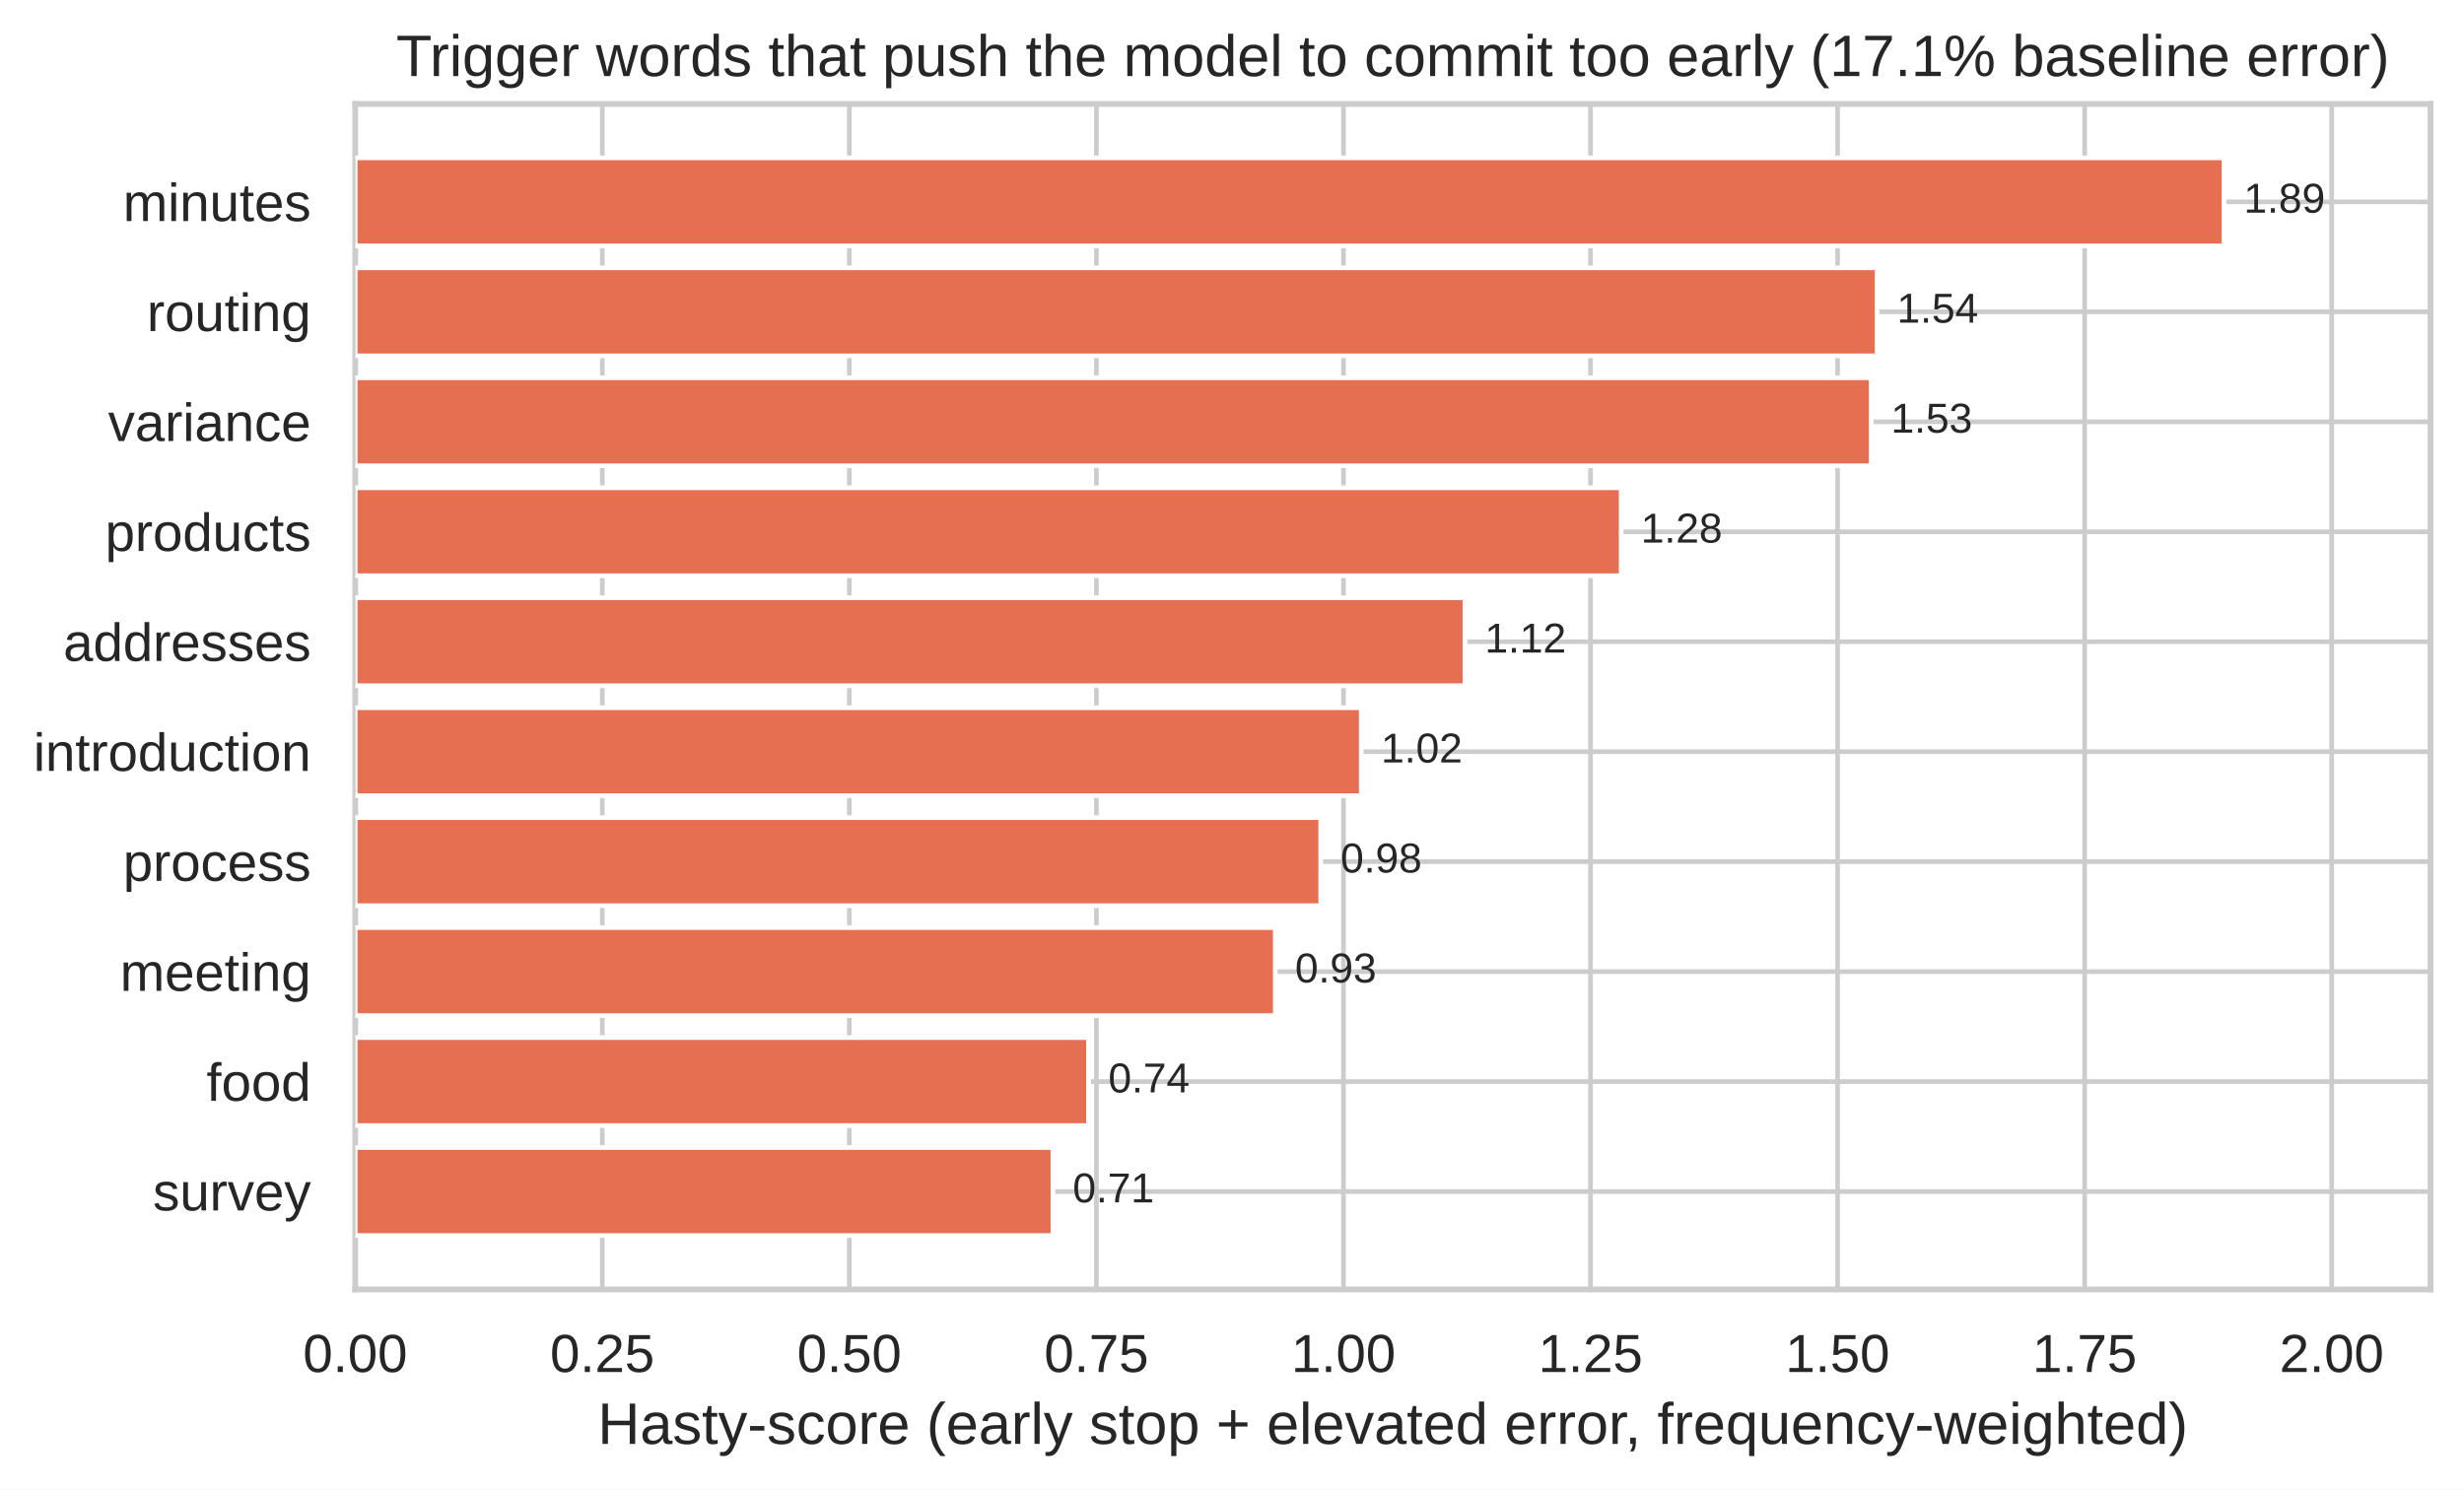
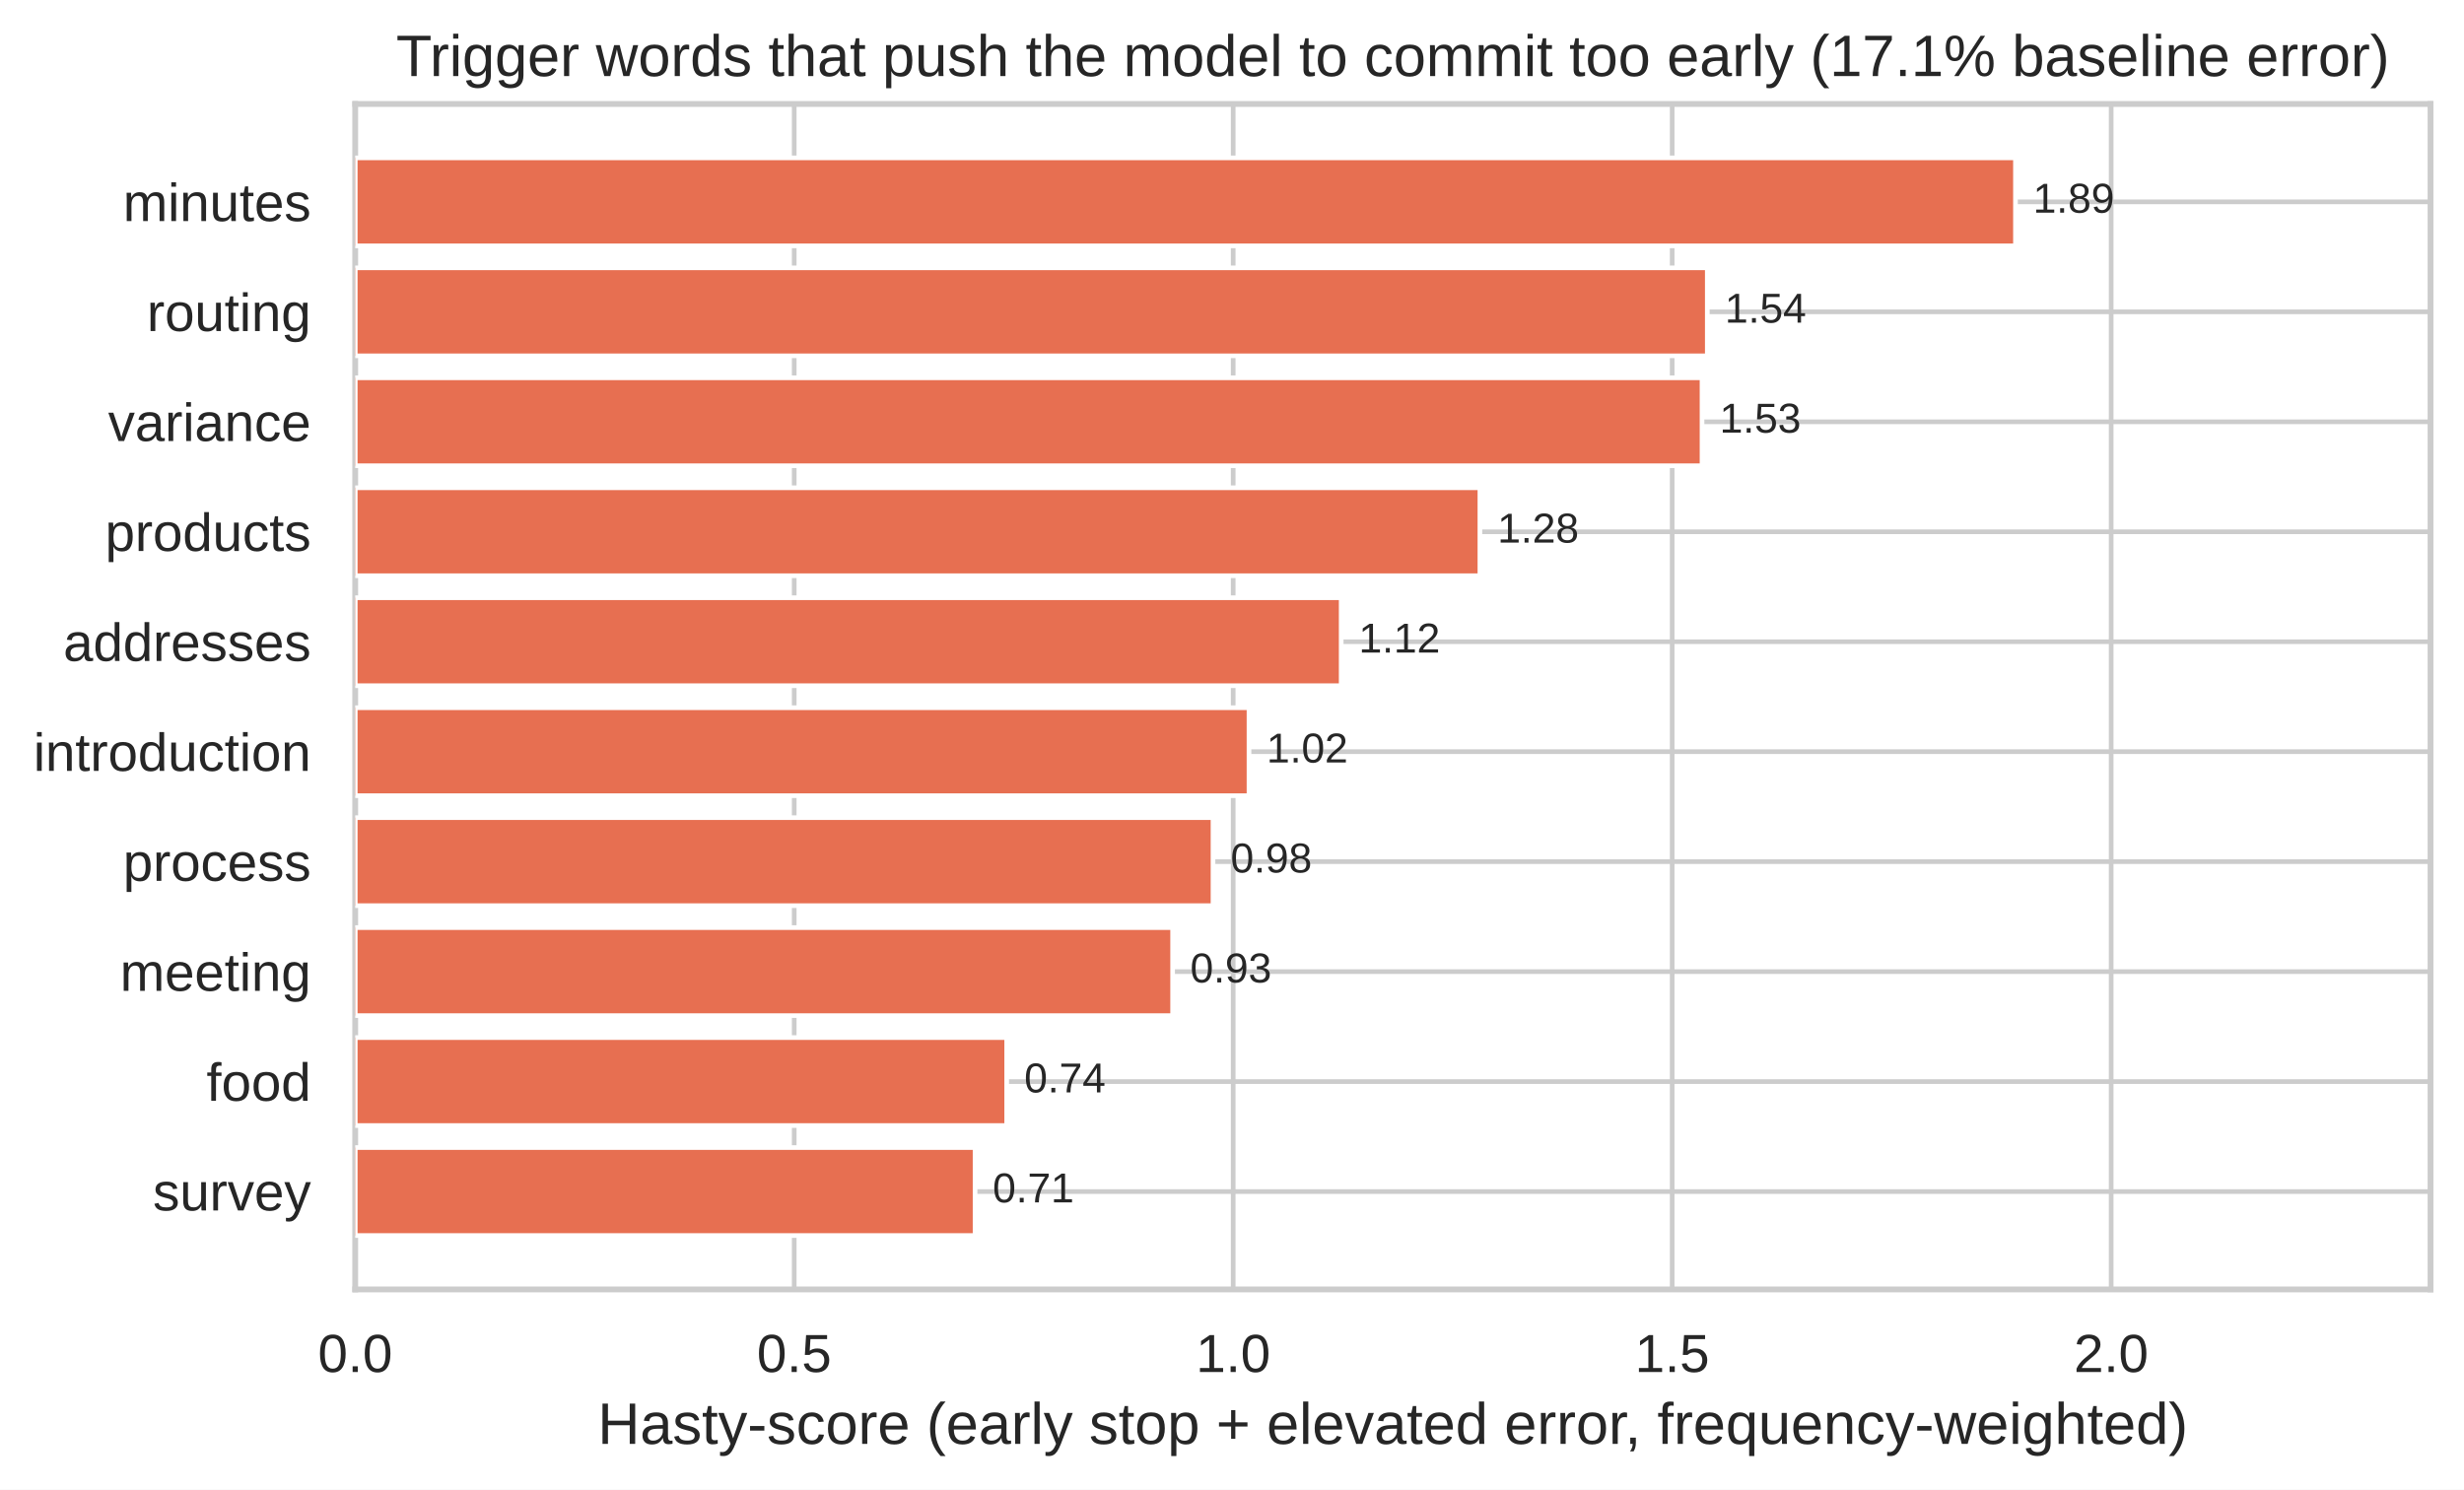
<svg xmlns="http://www.w3.org/2000/svg" width="530.008pt" height="320.484pt" viewBox="0 0 530.008 320.484" version="1.1">
  <defs>
    <style type="text/css">*{stroke-linejoin: round; stroke-linecap: butt}</style>
  </defs>
  <g id="figure_1">
    <g id="patch_1">
      <path d="M 0 320.484  L 530.008 320.484  L 530.008 0  L 0 0  z " style="fill: #ffffff" />
    </g>
    <g id="axes_1">
      <g id="patch_2">
        <path d="M 76.408 277.396  L 522.808 277.396  L 522.808 22.372  L 76.408 22.372  z " style="fill: #ffffff" />
      </g>
      <g id="matplotlib.axis_1">
        <g id="xtick_1">
          <g id="line2d_1">
-             <path d="M 76.408 277.396  L 76.408 22.372  " clip-path="url(#p4c1143c732)" style="fill: none; stroke: #cccccc; stroke-linecap: round" />
+             <path d="M 76.408 277.396  L 76.408 22.372  " clip-path="url(#p5f99e445b0)" style="fill: none; stroke: #cccccc; stroke-linecap: round" />
          </g>
          <g id="text_1">
-             <text style="fill: #262626; font: 11.55px 'Arial', 'DejaVu Sans', 'Liberation Sans', 'Bitstream Vera Sans', sans-serif; text-anchor: middle" x="76.408" y="295.164" transform="rotate(-0 76.40809 295.1637)">0.00</text>
+             <text style="font-size: 11.55px; font-family: 'Arial', 'DejaVu Sans', 'Liberation Sans', 'Bitstream Vera Sans', sans-serif; text-anchor: middle; fill: #262626" x="76.408" y="295.164" transform="rotate(-0 76.40809 295.1637)">0.0</text>
          </g>
        </g>
        <g id="xtick_2">
          <g id="line2d_2">
-             <path d="M 129.551 277.396  L 129.551 22.372  " clip-path="url(#p4c1143c732)" style="fill: none; stroke: #cccccc; stroke-linecap: round" />
+             <path d="M 170.834 277.396  L 170.834 22.372  " clip-path="url(#p5f99e445b0)" style="fill: none; stroke: #cccccc; stroke-linecap: round" />
          </g>
          <g id="text_2">
-             <text style="fill: #262626; font: 11.55px 'Arial', 'DejaVu Sans', 'Liberation Sans', 'Bitstream Vera Sans', sans-serif; text-anchor: middle" x="129.551" y="295.164" transform="rotate(-0 129.5509 295.1637)">0.25</text>
+             <text style="font-size: 11.55px; font-family: 'Arial', 'DejaVu Sans', 'Liberation Sans', 'Bitstream Vera Sans', sans-serif; text-anchor: middle; fill: #262626" x="170.834" y="295.164" transform="rotate(-0 170.8343 295.1637)">0.5</text>
          </g>
        </g>
        <g id="xtick_3">
          <g id="line2d_3">
-             <path d="M 182.694 277.396  L 182.694 22.372  " clip-path="url(#p4c1143c732)" style="fill: none; stroke: #cccccc; stroke-linecap: round" />
+             <path d="M 265.261 277.396  L 265.261 22.372  " clip-path="url(#p5f99e445b0)" style="fill: none; stroke: #cccccc; stroke-linecap: round" />
          </g>
          <g id="text_3">
-             <text style="fill: #262626; font: 11.55px 'Arial', 'DejaVu Sans', 'Liberation Sans', 'Bitstream Vera Sans', sans-serif; text-anchor: middle" x="182.694" y="295.164" transform="rotate(-0 182.6938 295.1637)">0.50</text>
+             <text style="font-size: 11.55px; font-family: 'Arial', 'DejaVu Sans', 'Liberation Sans', 'Bitstream Vera Sans', sans-serif; text-anchor: middle; fill: #262626" x="265.261" y="295.164" transform="rotate(-0 265.2605 295.1637)">1.0</text>
          </g>
        </g>
        <g id="xtick_4">
          <g id="line2d_4">
-             <path d="M 235.837 277.396  L 235.837 22.372  " clip-path="url(#p4c1143c732)" style="fill: none; stroke: #cccccc; stroke-linecap: round" />
+             <path d="M 359.687 277.396  L 359.687 22.372  " clip-path="url(#p5f99e445b0)" style="fill: none; stroke: #cccccc; stroke-linecap: round" />
          </g>
          <g id="text_4">
-             <text style="fill: #262626; font: 11.55px 'Arial', 'DejaVu Sans', 'Liberation Sans', 'Bitstream Vera Sans', sans-serif; text-anchor: middle" x="235.837" y="295.164" transform="rotate(-0 235.8367 295.1637)">0.75</text>
+             <text style="font-size: 11.55px; font-family: 'Arial', 'DejaVu Sans', 'Liberation Sans', 'Bitstream Vera Sans', sans-serif; text-anchor: middle; fill: #262626" x="359.687" y="295.164" transform="rotate(-0 359.6868 295.1637)">1.5</text>
          </g>
        </g>
        <g id="xtick_5">
          <g id="line2d_5">
-             <path d="M 288.98 277.396  L 288.98 22.372  " clip-path="url(#p4c1143c732)" style="fill: none; stroke: #cccccc; stroke-linecap: round" />
+             <path d="M 454.113 277.396  L 454.113 22.372  " clip-path="url(#p5f99e445b0)" style="fill: none; stroke: #cccccc; stroke-linecap: round" />
          </g>
          <g id="text_5">
-             <text style="fill: #262626; font: 11.55px 'Arial', 'DejaVu Sans', 'Liberation Sans', 'Bitstream Vera Sans', sans-serif; text-anchor: middle" x="288.98" y="295.164" transform="rotate(-0 288.9795 295.1637)">1.00</text>
-           </g>
-         </g>
-         <g id="xtick_6">
-           <g id="line2d_6">
-             <path d="M 342.122 277.396  L 342.122 22.372  " clip-path="url(#p4c1143c732)" style="fill: none; stroke: #cccccc; stroke-linecap: round" />
-           </g>
-           <g id="text_6">
-             <text style="fill: #262626; font: 11.55px 'Arial', 'DejaVu Sans', 'Liberation Sans', 'Bitstream Vera Sans', sans-serif; text-anchor: middle" x="342.122" y="295.164" transform="rotate(-0 342.1224 295.1637)">1.25</text>
-           </g>
-         </g>
-         <g id="xtick_7">
-           <g id="line2d_7">
-             <path d="M 395.265 277.396  L 395.265 22.372  " clip-path="url(#p4c1143c732)" style="fill: none; stroke: #cccccc; stroke-linecap: round" />
-           </g>
-           <g id="text_7">
-             <text style="fill: #262626; font: 11.55px 'Arial', 'DejaVu Sans', 'Liberation Sans', 'Bitstream Vera Sans', sans-serif; text-anchor: middle" x="395.265" y="295.164" transform="rotate(-0 395.2652 295.1637)">1.50</text>
-           </g>
-         </g>
-         <g id="xtick_8">
-           <g id="line2d_8">
-             <path d="M 448.408 277.396  L 448.408 22.372  " clip-path="url(#p4c1143c732)" style="fill: none; stroke: #cccccc; stroke-linecap: round" />
-           </g>
-           <g id="text_8">
-             <text style="fill: #262626; font: 11.55px 'Arial', 'DejaVu Sans', 'Liberation Sans', 'Bitstream Vera Sans', sans-serif; text-anchor: middle" x="448.408" y="295.164" transform="rotate(-0 448.4081 295.1637)">1.75</text>
-           </g>
-         </g>
-         <g id="xtick_9">
-           <g id="line2d_9">
-             <path d="M 501.551 277.396  L 501.551 22.372  " clip-path="url(#p4c1143c732)" style="fill: none; stroke: #cccccc; stroke-linecap: round" />
-           </g>
-           <g id="text_9">
-             <text style="fill: #262626; font: 11.55px 'Arial', 'DejaVu Sans', 'Liberation Sans', 'Bitstream Vera Sans', sans-serif; text-anchor: middle" x="501.551" y="295.164" transform="rotate(-0 501.5509 295.1637)">2.00</text>
-           </g>
-         </g>
-         <g id="text_10">
-           <text style="fill: #262626; font: 12.6px 'Arial', 'DejaVu Sans', 'Liberation Sans', 'Bitstream Vera Sans', sans-serif; text-anchor: middle" x="299.608" y="310.632" transform="rotate(-0 299.6081 310.6316)">Hasty-score (early stop + elevated error, frequency-weighted)</text>
+             <text style="font-size: 11.55px; font-family: 'Arial', 'DejaVu Sans', 'Liberation Sans', 'Bitstream Vera Sans', sans-serif; text-anchor: middle; fill: #262626" x="454.113" y="295.164" transform="rotate(-0 454.113 295.1637)">2.0</text>
+           </g>
+         </g>
+         <g id="text_6">
+           <text style="font-size: 12.6px; font-family: 'Arial', 'DejaVu Sans', 'Liberation Sans', 'Bitstream Vera Sans', sans-serif; text-anchor: middle; fill: #262626" x="299.608" y="310.632" transform="rotate(-0 299.6081 310.6316)">Hasty-score (early stop + elevated error, frequency-weighted)</text>
        </g>
      </g>
      <g id="matplotlib.axis_2">
        <g id="ytick_1">
+           <g id="line2d_6">
+             <path d="M 76.408 256.342  L 522.808 256.342  " clip-path="url(#p5f99e445b0)" style="fill: none; stroke: #cccccc; stroke-linecap: round" />
+           </g>
+           <g id="text_7">
+             <text style="font-size: 11.55px; font-family: 'Arial', 'DejaVu Sans', 'Liberation Sans', 'Bitstream Vera Sans', sans-serif; text-anchor: end; fill: #262626" x="66.908" y="260.408" transform="rotate(-0 66.90809 260.4075)">survey</text>
+           </g>
+         </g>
+         <g id="ytick_2">
+           <g id="line2d_7">
+             <path d="M 76.408 232.684  L 522.808 232.684  " clip-path="url(#p5f99e445b0)" style="fill: none; stroke: #cccccc; stroke-linecap: round" />
+           </g>
+           <g id="text_8">
+             <text style="font-size: 11.55px; font-family: 'Arial', 'DejaVu Sans', 'Liberation Sans', 'Bitstream Vera Sans', sans-serif; text-anchor: end; fill: #262626" x="66.908" y="236.818" transform="rotate(-0 66.90809 236.818)">food</text>
+           </g>
+         </g>
+         <g id="ytick_3">
+           <g id="line2d_8">
+             <path d="M 76.408 209.027  L 522.808 209.027  " clip-path="url(#p5f99e445b0)" style="fill: none; stroke: #cccccc; stroke-linecap: round" />
+           </g>
+           <g id="text_9">
+             <text style="font-size: 11.55px; font-family: 'Arial', 'DejaVu Sans', 'Liberation Sans', 'Bitstream Vera Sans', sans-serif; text-anchor: end; fill: #262626" x="66.908" y="213.161" transform="rotate(-0 66.90809 213.1609)">meeting</text>
+           </g>
+         </g>
+         <g id="ytick_4">
+           <g id="line2d_9">
+             <path d="M 76.408 185.37  L 522.808 185.37  " clip-path="url(#p5f99e445b0)" style="fill: none; stroke: #cccccc; stroke-linecap: round" />
+           </g>
+           <g id="text_10">
+             <text style="font-size: 11.55px; font-family: 'Arial', 'DejaVu Sans', 'Liberation Sans', 'Bitstream Vera Sans', sans-serif; text-anchor: end; fill: #262626" x="66.908" y="189.504" transform="rotate(-0 66.90809 189.5038)">process</text>
+           </g>
+         </g>
+         <g id="ytick_5">
          <g id="line2d_10">
-             <path d="M 76.408 256.342  L 522.808 256.342  " clip-path="url(#p4c1143c732)" style="fill: none; stroke: #cccccc; stroke-linecap: round" />
+             <path d="M 76.408 161.713  L 522.808 161.713  " clip-path="url(#p5f99e445b0)" style="fill: none; stroke: #cccccc; stroke-linecap: round" />
          </g>
          <g id="text_11">
-             <text style="fill: #262626; font: 11.55px 'Arial', 'DejaVu Sans', 'Liberation Sans', 'Bitstream Vera Sans', sans-serif; text-anchor: end" x="66.908" y="260.408" transform="rotate(-0 66.90809 260.4075)">survey</text>
-           </g>
-         </g>
-         <g id="ytick_2">
+             <text style="font-size: 11.55px; font-family: 'Arial', 'DejaVu Sans', 'Liberation Sans', 'Bitstream Vera Sans', sans-serif; text-anchor: end; fill: #262626" x="66.908" y="165.847" transform="rotate(-0 66.90809 165.8466)">introduction</text>
+           </g>
+         </g>
+         <g id="ytick_6">
          <g id="line2d_11">
-             <path d="M 76.408 232.684  L 522.808 232.684  " clip-path="url(#p4c1143c732)" style="fill: none; stroke: #cccccc; stroke-linecap: round" />
+             <path d="M 76.408 138.056  L 522.808 138.056  " clip-path="url(#p5f99e445b0)" style="fill: none; stroke: #cccccc; stroke-linecap: round" />
          </g>
          <g id="text_12">
-             <text style="fill: #262626; font: 11.55px 'Arial', 'DejaVu Sans', 'Liberation Sans', 'Bitstream Vera Sans', sans-serif; text-anchor: end" x="66.908" y="236.818" transform="rotate(-0 66.90809 236.818)">food</text>
-           </g>
-         </g>
-         <g id="ytick_3">
+             <text style="font-size: 11.55px; font-family: 'Arial', 'DejaVu Sans', 'Liberation Sans', 'Bitstream Vera Sans', sans-serif; text-anchor: end; fill: #262626" x="66.908" y="142.189" transform="rotate(-0 66.90809 142.1895)">addresses</text>
+           </g>
+         </g>
+         <g id="ytick_7">
          <g id="line2d_12">
-             <path d="M 76.408 209.027  L 522.808 209.027  " clip-path="url(#p4c1143c732)" style="fill: none; stroke: #cccccc; stroke-linecap: round" />
+             <path d="M 76.408 114.399  L 522.808 114.399  " clip-path="url(#p5f99e445b0)" style="fill: none; stroke: #cccccc; stroke-linecap: round" />
          </g>
          <g id="text_13">
-             <text style="fill: #262626; font: 11.55px 'Arial', 'DejaVu Sans', 'Liberation Sans', 'Bitstream Vera Sans', sans-serif; text-anchor: end" x="66.908" y="213.161" transform="rotate(-0 66.90809 213.1609)">meeting</text>
-           </g>
-         </g>
-         <g id="ytick_4">
+             <text style="font-size: 11.55px; font-family: 'Arial', 'DejaVu Sans', 'Liberation Sans', 'Bitstream Vera Sans', sans-serif; text-anchor: end; fill: #262626" x="66.908" y="118.532" transform="rotate(-0 66.90809 118.5323)">products</text>
+           </g>
+         </g>
+         <g id="ytick_8">
          <g id="line2d_13">
-             <path d="M 76.408 185.37  L 522.808 185.37  " clip-path="url(#p4c1143c732)" style="fill: none; stroke: #cccccc; stroke-linecap: round" />
+             <path d="M 76.408 90.742  L 522.808 90.742  " clip-path="url(#p5f99e445b0)" style="fill: none; stroke: #cccccc; stroke-linecap: round" />
          </g>
          <g id="text_14">
-             <text style="fill: #262626; font: 11.55px 'Arial', 'DejaVu Sans', 'Liberation Sans', 'Bitstream Vera Sans', sans-serif; text-anchor: end" x="66.908" y="189.504" transform="rotate(-0 66.90809 189.5038)">process</text>
-           </g>
-         </g>
-         <g id="ytick_5">
+             <text style="font-size: 11.55px; font-family: 'Arial', 'DejaVu Sans', 'Liberation Sans', 'Bitstream Vera Sans', sans-serif; text-anchor: end; fill: #262626" x="66.908" y="94.875" transform="rotate(-0 66.90809 94.87519)">variance</text>
+           </g>
+         </g>
+         <g id="ytick_9">
          <g id="line2d_14">
-             <path d="M 76.408 161.713  L 522.808 161.713  " clip-path="url(#p4c1143c732)" style="fill: none; stroke: #cccccc; stroke-linecap: round" />
+             <path d="M 76.408 67.084  L 522.808 67.084  " clip-path="url(#p5f99e445b0)" style="fill: none; stroke: #cccccc; stroke-linecap: round" />
          </g>
          <g id="text_15">
-             <text style="fill: #262626; font: 11.55px 'Arial', 'DejaVu Sans', 'Liberation Sans', 'Bitstream Vera Sans', sans-serif; text-anchor: end" x="66.908" y="165.847" transform="rotate(-0 66.90809 165.8466)">introduction</text>
-           </g>
-         </g>
-         <g id="ytick_6">
+             <text style="font-size: 11.55px; font-family: 'Arial', 'DejaVu Sans', 'Liberation Sans', 'Bitstream Vera Sans', sans-serif; text-anchor: end; fill: #262626" x="66.908" y="71.218" transform="rotate(-0 66.90809 71.21804)">routing</text>
+           </g>
+         </g>
+         <g id="ytick_10">
          <g id="line2d_15">
-             <path d="M 76.408 138.056  L 522.808 138.056  " clip-path="url(#p4c1143c732)" style="fill: none; stroke: #cccccc; stroke-linecap: round" />
+             <path d="M 76.408 43.427  L 522.808 43.427  " clip-path="url(#p5f99e445b0)" style="fill: none; stroke: #cccccc; stroke-linecap: round" />
          </g>
          <g id="text_16">
-             <text style="fill: #262626; font: 11.55px 'Arial', 'DejaVu Sans', 'Liberation Sans', 'Bitstream Vera Sans', sans-serif; text-anchor: end" x="66.908" y="142.189" transform="rotate(-0 66.90809 142.1895)">addresses</text>
-           </g>
-         </g>
-         <g id="ytick_7">
-           <g id="line2d_16">
-             <path d="M 76.408 114.399  L 522.808 114.399  " clip-path="url(#p4c1143c732)" style="fill: none; stroke: #cccccc; stroke-linecap: round" />
-           </g>
-           <g id="text_17">
-             <text style="fill: #262626; font: 11.55px 'Arial', 'DejaVu Sans', 'Liberation Sans', 'Bitstream Vera Sans', sans-serif; text-anchor: end" x="66.908" y="118.532" transform="rotate(-0 66.90809 118.5323)">products</text>
-           </g>
-         </g>
-         <g id="ytick_8">
-           <g id="line2d_17">
-             <path d="M 76.408 90.742  L 522.808 90.742  " clip-path="url(#p4c1143c732)" style="fill: none; stroke: #cccccc; stroke-linecap: round" />
-           </g>
-           <g id="text_18">
-             <text style="fill: #262626; font: 11.55px 'Arial', 'DejaVu Sans', 'Liberation Sans', 'Bitstream Vera Sans', sans-serif; text-anchor: end" x="66.908" y="94.875" transform="rotate(-0 66.90809 94.87519)">variance</text>
-           </g>
-         </g>
-         <g id="ytick_9">
-           <g id="line2d_18">
-             <path d="M 76.408 67.084  L 522.808 67.084  " clip-path="url(#p4c1143c732)" style="fill: none; stroke: #cccccc; stroke-linecap: round" />
-           </g>
-           <g id="text_19">
-             <text style="fill: #262626; font: 11.55px 'Arial', 'DejaVu Sans', 'Liberation Sans', 'Bitstream Vera Sans', sans-serif; text-anchor: end" x="66.908" y="71.218" transform="rotate(-0 66.90809 71.21804)">routing</text>
-           </g>
-         </g>
-         <g id="ytick_10">
-           <g id="line2d_19">
-             <path d="M 76.408 43.427  L 522.808 43.427  " clip-path="url(#p4c1143c732)" style="fill: none; stroke: #cccccc; stroke-linecap: round" />
-           </g>
-           <g id="text_20">
-             <text style="fill: #262626; font: 11.55px 'Arial', 'DejaVu Sans', 'Liberation Sans', 'Bitstream Vera Sans', sans-serif; text-anchor: end" x="66.908" y="47.561" transform="rotate(-0 66.90809 47.5609)">minutes</text>
+             <text style="font-size: 11.55px; font-family: 'Arial', 'DejaVu Sans', 'Liberation Sans', 'Bitstream Vera Sans', sans-serif; text-anchor: end; fill: #262626" x="66.908" y="47.561" transform="rotate(-0 66.90809 47.5609)">minutes</text>
          </g>
        </g>
      </g>
      <g id="patch_3">
        <path d="M 76.408 277.396  L 76.408 22.372  " style="fill: none; stroke: #cccccc; stroke-width: 1.25; stroke-linejoin: miter; stroke-linecap: square" />
      </g>
      <g id="patch_4">
        <path d="M 522.808 277.396  L 522.808 22.372  " style="fill: none; stroke: #cccccc; stroke-width: 1.25; stroke-linejoin: miter; stroke-linecap: square" />
      </g>
      <g id="patch_5">
        <path d="M 76.408 277.396  L 522.808 277.396  " style="fill: none; stroke: #cccccc; stroke-width: 1.25; stroke-linejoin: miter; stroke-linecap: square" />
      </g>
      <g id="patch_6">
        <path d="M 76.408 22.372  L 522.808 22.372  " style="fill: none; stroke: #cccccc; stroke-width: 1.25; stroke-linejoin: miter; stroke-linecap: square" />
      </g>
      <g id="patch_7">
-         <path d="M 76.408 265.804  L 226.484 265.804  L 226.484 246.879  L 76.408 246.879  z " clip-path="url(#p4c1143c732)" style="fill: #e76f51; stroke: #ffffff; stroke-linejoin: miter" />
+         <path d="M 76.408 265.804  L 209.738 265.804  L 209.738 246.879  L 76.408 246.879  z " clip-path="url(#p5f99e445b0)" style="fill: #e76f51; stroke: #ffffff; stroke-linejoin: miter" />
      </g>
      <g id="patch_8">
-         <path d="M 76.408 242.147  L 234.136 242.147  L 234.136 223.222  L 76.408 223.222  z " clip-path="url(#p4c1143c732)" style="fill: #e76f51; stroke: #ffffff; stroke-linejoin: miter" />
+         <path d="M 76.408 242.147  L 216.537 242.147  L 216.537 223.222  L 76.408 223.222  z " clip-path="url(#p5f99e445b0)" style="fill: #e76f51; stroke: #ffffff; stroke-linejoin: miter" />
      </g>
      <g id="patch_9">
-         <path d="M 76.408 218.49  L 274.312 218.49  L 274.312 199.564  L 76.408 199.564  z " clip-path="url(#p4c1143c732)" style="fill: #e76f51; stroke: #ffffff; stroke-linejoin: miter" />
+         <path d="M 76.408 218.49  L 252.23 218.49  L 252.23 199.564  L 76.408 199.564  z " clip-path="url(#p5f99e445b0)" style="fill: #e76f51; stroke: #ffffff; stroke-linejoin: miter" />
      </g>
      <g id="patch_10">
-         <path d="M 76.408 194.833  L 284.09 194.833  L 284.09 175.907  L 76.408 175.907  z " clip-path="url(#p4c1143c732)" style="fill: #e76f51; stroke: #ffffff; stroke-linejoin: miter" />
+         <path d="M 76.408 194.833  L 260.917 194.833  L 260.917 175.907  L 76.408 175.907  z " clip-path="url(#p5f99e445b0)" style="fill: #e76f51; stroke: #ffffff; stroke-linejoin: miter" />
      </g>
      <g id="patch_11">
-         <path d="M 76.408 171.176  L 292.806 171.176  L 292.806 152.25  L 76.408 152.25  z " clip-path="url(#p4c1143c732)" style="fill: #e76f51; stroke: #ffffff; stroke-linejoin: miter" />
+         <path d="M 76.408 171.176  L 268.66 171.176  L 268.66 152.25  L 76.408 152.25  z " clip-path="url(#p5f99e445b0)" style="fill: #e76f51; stroke: #ffffff; stroke-linejoin: miter" />
      </g>
      <g id="patch_12">
-         <path d="M 76.408 147.519  L 315.126 147.519  L 315.126 128.593  L 76.408 128.593  z " clip-path="url(#p4c1143c732)" style="fill: #e76f51; stroke: #ffffff; stroke-linejoin: miter" />
+         <path d="M 76.408 147.519  L 288.489 147.519  L 288.489 128.593  L 76.408 128.593  z " clip-path="url(#p5f99e445b0)" style="fill: #e76f51; stroke: #ffffff; stroke-linejoin: miter" />
      </g>
      <g id="patch_13">
-         <path d="M 76.408 123.862  L 348.712 123.862  L 348.712 104.936  L 76.408 104.936  z " clip-path="url(#p4c1143c732)" style="fill: #e76f51; stroke: #ffffff; stroke-linejoin: miter" />
+         <path d="M 76.408 123.862  L 318.328 123.862  L 318.328 104.936  L 76.408 104.936  z " clip-path="url(#p5f99e445b0)" style="fill: #e76f51; stroke: #ffffff; stroke-linejoin: miter" />
      </g>
      <g id="patch_14">
-         <path d="M 76.408 100.204  L 402.493 100.204  L 402.493 81.279  L 76.408 81.279  z " clip-path="url(#p4c1143c732)" style="fill: #e76f51; stroke: #ffffff; stroke-linejoin: miter" />
+         <path d="M 76.408 100.204  L 366.108 100.204  L 366.108 81.279  L 76.408 81.279  z " clip-path="url(#p5f99e445b0)" style="fill: #e76f51; stroke: #ffffff; stroke-linejoin: miter" />
      </g>
      <g id="patch_15">
-         <path d="M 76.408 76.547  L 403.768 76.547  L 403.768 57.622  L 76.408 57.622  z " clip-path="url(#p4c1143c732)" style="fill: #e76f51; stroke: #ffffff; stroke-linejoin: miter" />
+         <path d="M 76.408 76.547  L 367.241 76.547  L 367.241 57.622  L 76.408 57.622  z " clip-path="url(#p5f99e445b0)" style="fill: #e76f51; stroke: #ffffff; stroke-linejoin: miter" />
      </g>
      <g id="patch_16">
-         <path d="M 76.408 52.89  L 478.381 52.89  L 478.381 33.964  L 76.408 33.964  z " clip-path="url(#p4c1143c732)" style="fill: #e76f51; stroke: #ffffff; stroke-linejoin: miter" />
+         <path d="M 76.408 52.89  L 433.528 52.89  L 433.528 33.964  L 76.408 33.964  z " clip-path="url(#p5f99e445b0)" style="fill: #e76f51; stroke: #ffffff; stroke-linejoin: miter" />
+       </g>
+       <g id="text_17">
+         <text style="font-size: 9px; font-family: 'Arial', 'DejaVu Sans', 'Liberation Sans', 'Bitstream Vera Sans', sans-serif; text-anchor: start; fill: #262626" x="213.515" y="258.668" transform="rotate(-0 213.515 258.6682)">0.71</text>
+       </g>
+       <g id="text_18">
+         <text style="font-size: 9px; font-family: 'Arial', 'DejaVu Sans', 'Liberation Sans', 'Bitstream Vera Sans', sans-serif; text-anchor: start; fill: #262626" x="220.314" y="235.011" transform="rotate(-0 220.3137 235.011)">0.74</text>
+       </g>
+       <g id="text_19">
+         <text style="font-size: 9px; font-family: 'Arial', 'DejaVu Sans', 'Liberation Sans', 'Bitstream Vera Sans', sans-serif; text-anchor: start; fill: #262626" x="256.007" y="211.354" transform="rotate(-0 256.0068 211.3539)">0.93</text>
+       </g>
+       <g id="text_20">
+         <text style="font-size: 9px; font-family: 'Arial', 'DejaVu Sans', 'Liberation Sans', 'Bitstream Vera Sans', sans-serif; text-anchor: start; fill: #262626" x="264.694" y="187.697" transform="rotate(-0 264.694 187.6968)">0.98</text>
      </g>
      <g id="text_21">
-         <text style="fill: #262626; font: 9px 'Arial', 'DejaVu Sans', 'Liberation Sans', 'Bitstream Vera Sans', sans-serif; text-anchor: start" x="230.735" y="258.668" transform="rotate(-0 230.7349 258.6682)">0.71</text>
+         <text style="font-size: 9px; font-family: 'Arial', 'DejaVu Sans', 'Liberation Sans', 'Bitstream Vera Sans', sans-serif; text-anchor: start; fill: #262626" x="272.437" y="164.04" transform="rotate(-0 272.4369 164.0396)">1.02</text>
      </g>
      <g id="text_22">
-         <text style="fill: #262626; font: 9px 'Arial', 'DejaVu Sans', 'Liberation Sans', 'Bitstream Vera Sans', sans-serif; text-anchor: start" x="238.388" y="235.011" transform="rotate(-0 238.3875 235.011)">0.74</text>
+         <text style="font-size: 9px; font-family: 'Arial', 'DejaVu Sans', 'Liberation Sans', 'Bitstream Vera Sans', sans-serif; text-anchor: start; fill: #262626" x="292.266" y="140.382" transform="rotate(-0 292.2664 140.3825)">1.12</text>
      </g>
      <g id="text_23">
-         <text style="fill: #262626; font: 9px 'Arial', 'DejaVu Sans', 'Liberation Sans', 'Bitstream Vera Sans', sans-serif; text-anchor: start" x="278.564" y="211.354" transform="rotate(-0 278.5635 211.3539)">0.93</text>
+         <text style="font-size: 9px; font-family: 'Arial', 'DejaVu Sans', 'Liberation Sans', 'Bitstream Vera Sans', sans-serif; text-anchor: start; fill: #262626" x="322.105" y="116.725" transform="rotate(-0 322.1051 116.7253)">1.28</text>
      </g>
      <g id="text_24">
-         <text style="fill: #262626; font: 9px 'Arial', 'DejaVu Sans', 'Liberation Sans', 'Bitstream Vera Sans', sans-serif; text-anchor: start" x="288.342" y="187.697" transform="rotate(-0 288.3418 187.6968)">0.98</text>
+         <text style="font-size: 9px; font-family: 'Arial', 'DejaVu Sans', 'Liberation Sans', 'Bitstream Vera Sans', sans-serif; text-anchor: start; fill: #262626" x="369.885" y="93.068" transform="rotate(-0 369.8848 93.06819)">1.53</text>
      </g>
      <g id="text_25">
-         <text style="fill: #262626; font: 9px 'Arial', 'DejaVu Sans', 'Liberation Sans', 'Bitstream Vera Sans', sans-serif; text-anchor: start" x="297.057" y="164.04" transform="rotate(-0 297.0572 164.0396)">1.02</text>
+         <text style="font-size: 9px; font-family: 'Arial', 'DejaVu Sans', 'Liberation Sans', 'Bitstream Vera Sans', sans-serif; text-anchor: start; fill: #262626" x="371.018" y="69.411" transform="rotate(-0 371.0179 69.41105)">1.54</text>
      </g>
      <g id="text_26">
-         <text style="fill: #262626; font: 9px 'Arial', 'DejaVu Sans', 'Liberation Sans', 'Bitstream Vera Sans', sans-serif; text-anchor: start" x="319.377" y="140.382" transform="rotate(-0 319.3772 140.3825)">1.12</text>
+         <text style="font-size: 9px; font-family: 'Arial', 'DejaVu Sans', 'Liberation Sans', 'Bitstream Vera Sans', sans-serif; text-anchor: start; fill: #262626" x="437.305" y="45.754" transform="rotate(-0 437.3051 45.7539)">1.89</text>
      </g>
      <g id="text_27">
-         <text style="fill: #262626; font: 9px 'Arial', 'DejaVu Sans', 'Liberation Sans', 'Bitstream Vera Sans', sans-serif; text-anchor: start" x="352.964" y="116.725" transform="rotate(-0 352.9635 116.7253)">1.28</text>
-       </g>
-       <g id="text_28">
-         <text style="fill: #262626; font: 9px 'Arial', 'DejaVu Sans', 'Liberation Sans', 'Bitstream Vera Sans', sans-serif; text-anchor: start" x="406.744" y="93.068" transform="rotate(-0 406.7441 93.06819)">1.53</text>
-       </g>
-       <g id="text_29">
-         <text style="fill: #262626; font: 9px 'Arial', 'DejaVu Sans', 'Liberation Sans', 'Bitstream Vera Sans', sans-serif; text-anchor: start" x="408.02" y="69.411" transform="rotate(-0 408.0195 69.41105)">1.54</text>
-       </g>
-       <g id="text_30">
-         <text style="fill: #262626; font: 9px 'Arial', 'DejaVu Sans', 'Liberation Sans', 'Bitstream Vera Sans', sans-serif; text-anchor: start" x="482.632" y="45.754" transform="rotate(-0 482.6321 45.7539)">1.89</text>
-       </g>
-       <g id="text_31">
-         <text style="fill: #262626; font: 12.6px 'Arial', 'DejaVu Sans', 'Liberation Sans', 'Bitstream Vera Sans', sans-serif; text-anchor: middle" x="299.608" y="16.372" transform="rotate(-0 299.6081 16.37241)">Trigger words that push the model to commit too early (17.1% baseline error)</text>
+         <text style="font-size: 12.6px; font-family: 'Arial', 'DejaVu Sans', 'Liberation Sans', 'Bitstream Vera Sans', sans-serif; text-anchor: middle; fill: #262626" x="299.608" y="16.372" transform="rotate(-0 299.6081 16.37241)">Trigger words that push the model to commit too early (17.1% baseline error)</text>
      </g>
    </g>
  </g>
  <defs>
-     <clipPath id="p4c1143c732">
+     <clipPath id="p5f99e445b0">
      <rect x="76.408" y="22.372" width="446.4" height="255.024" />
    </clipPath>
  </defs>
</svg>
